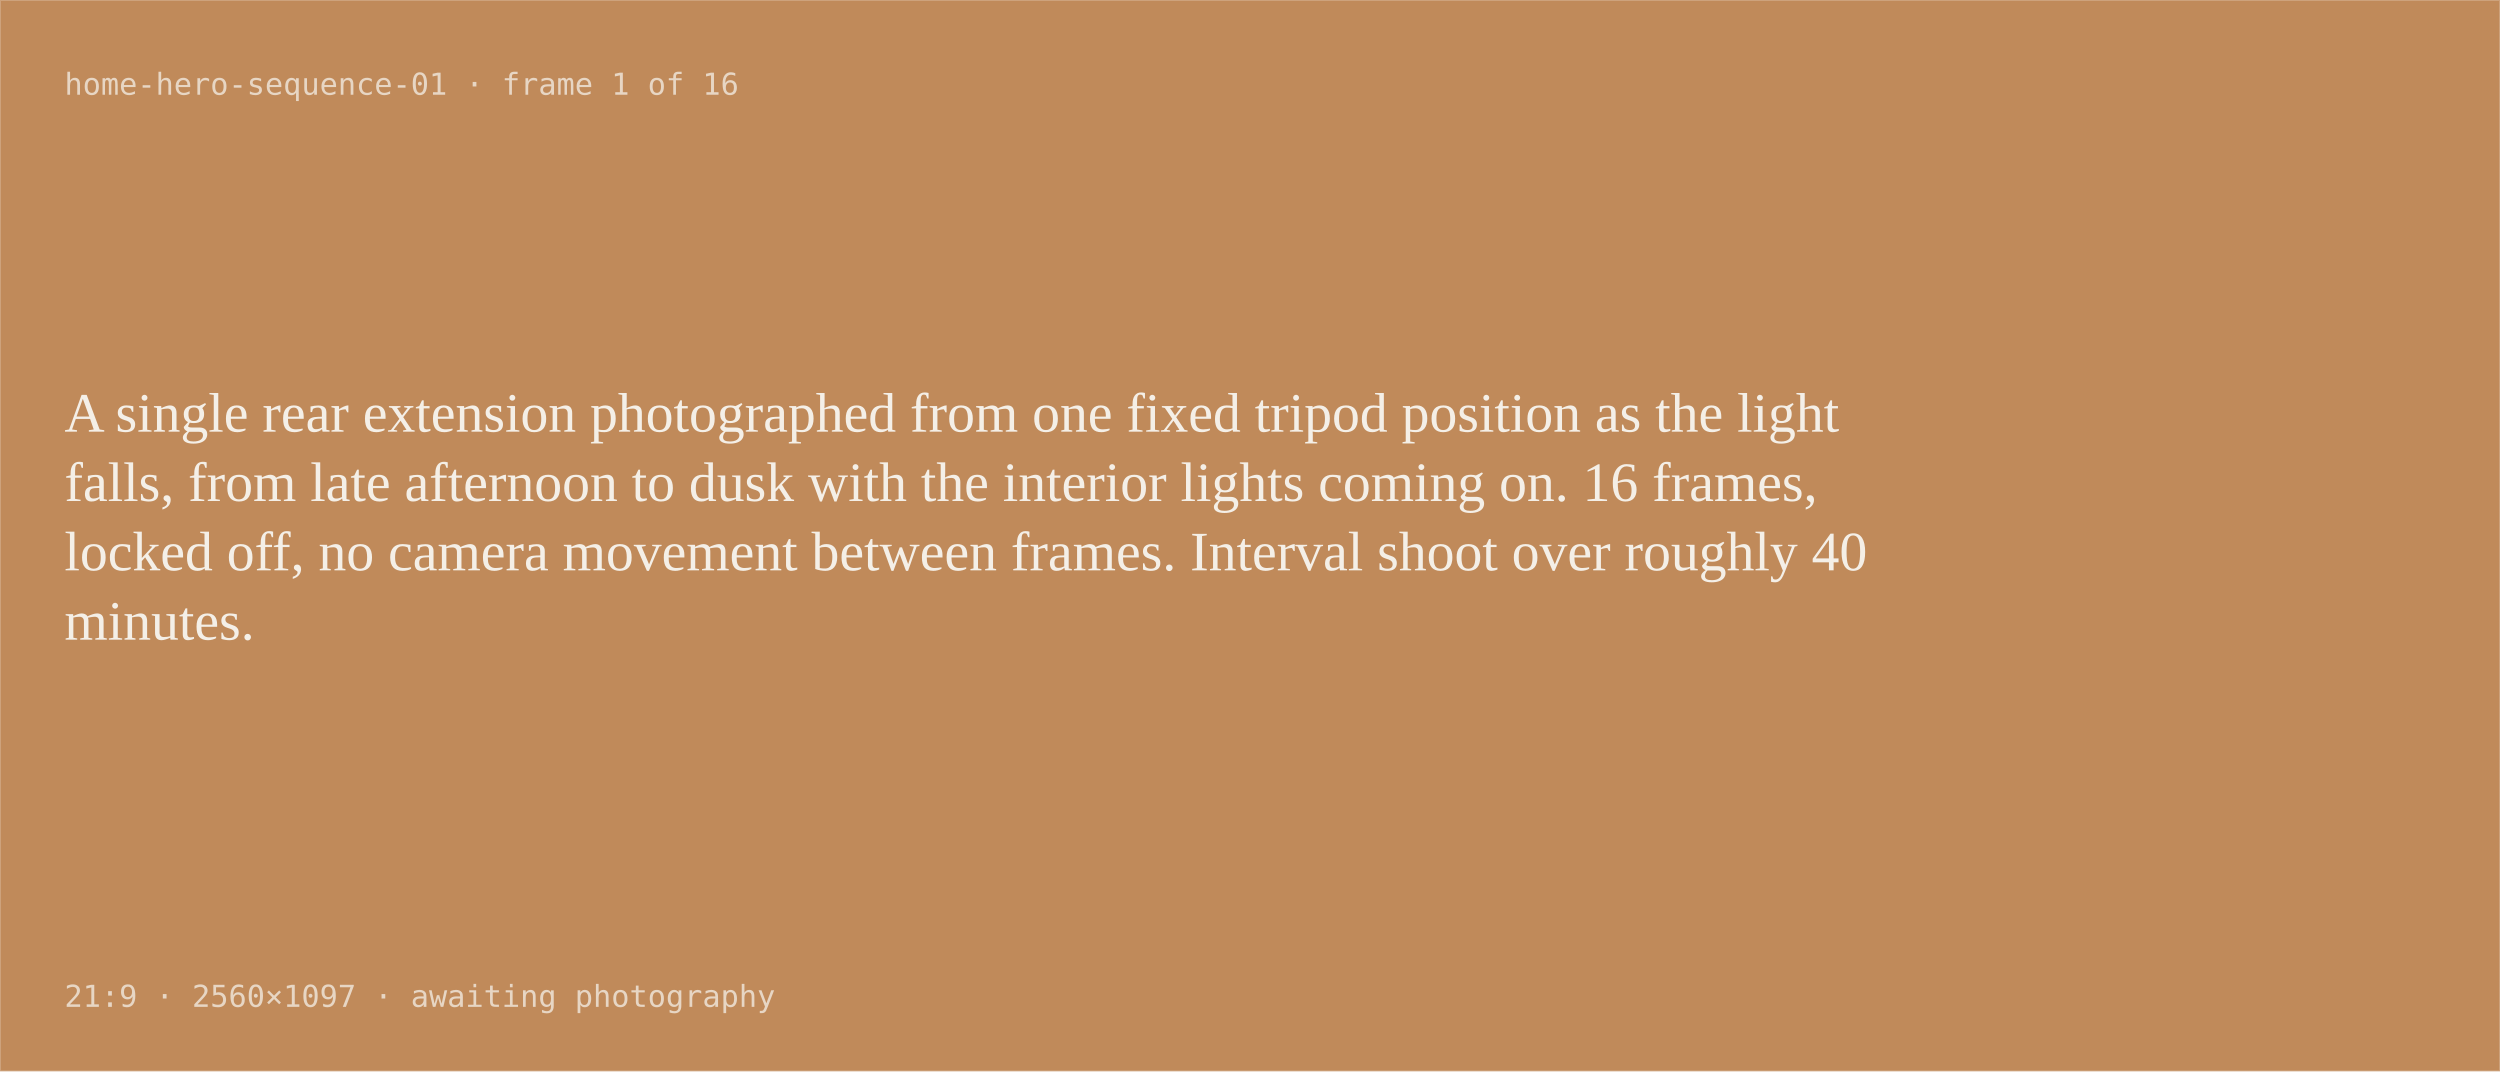
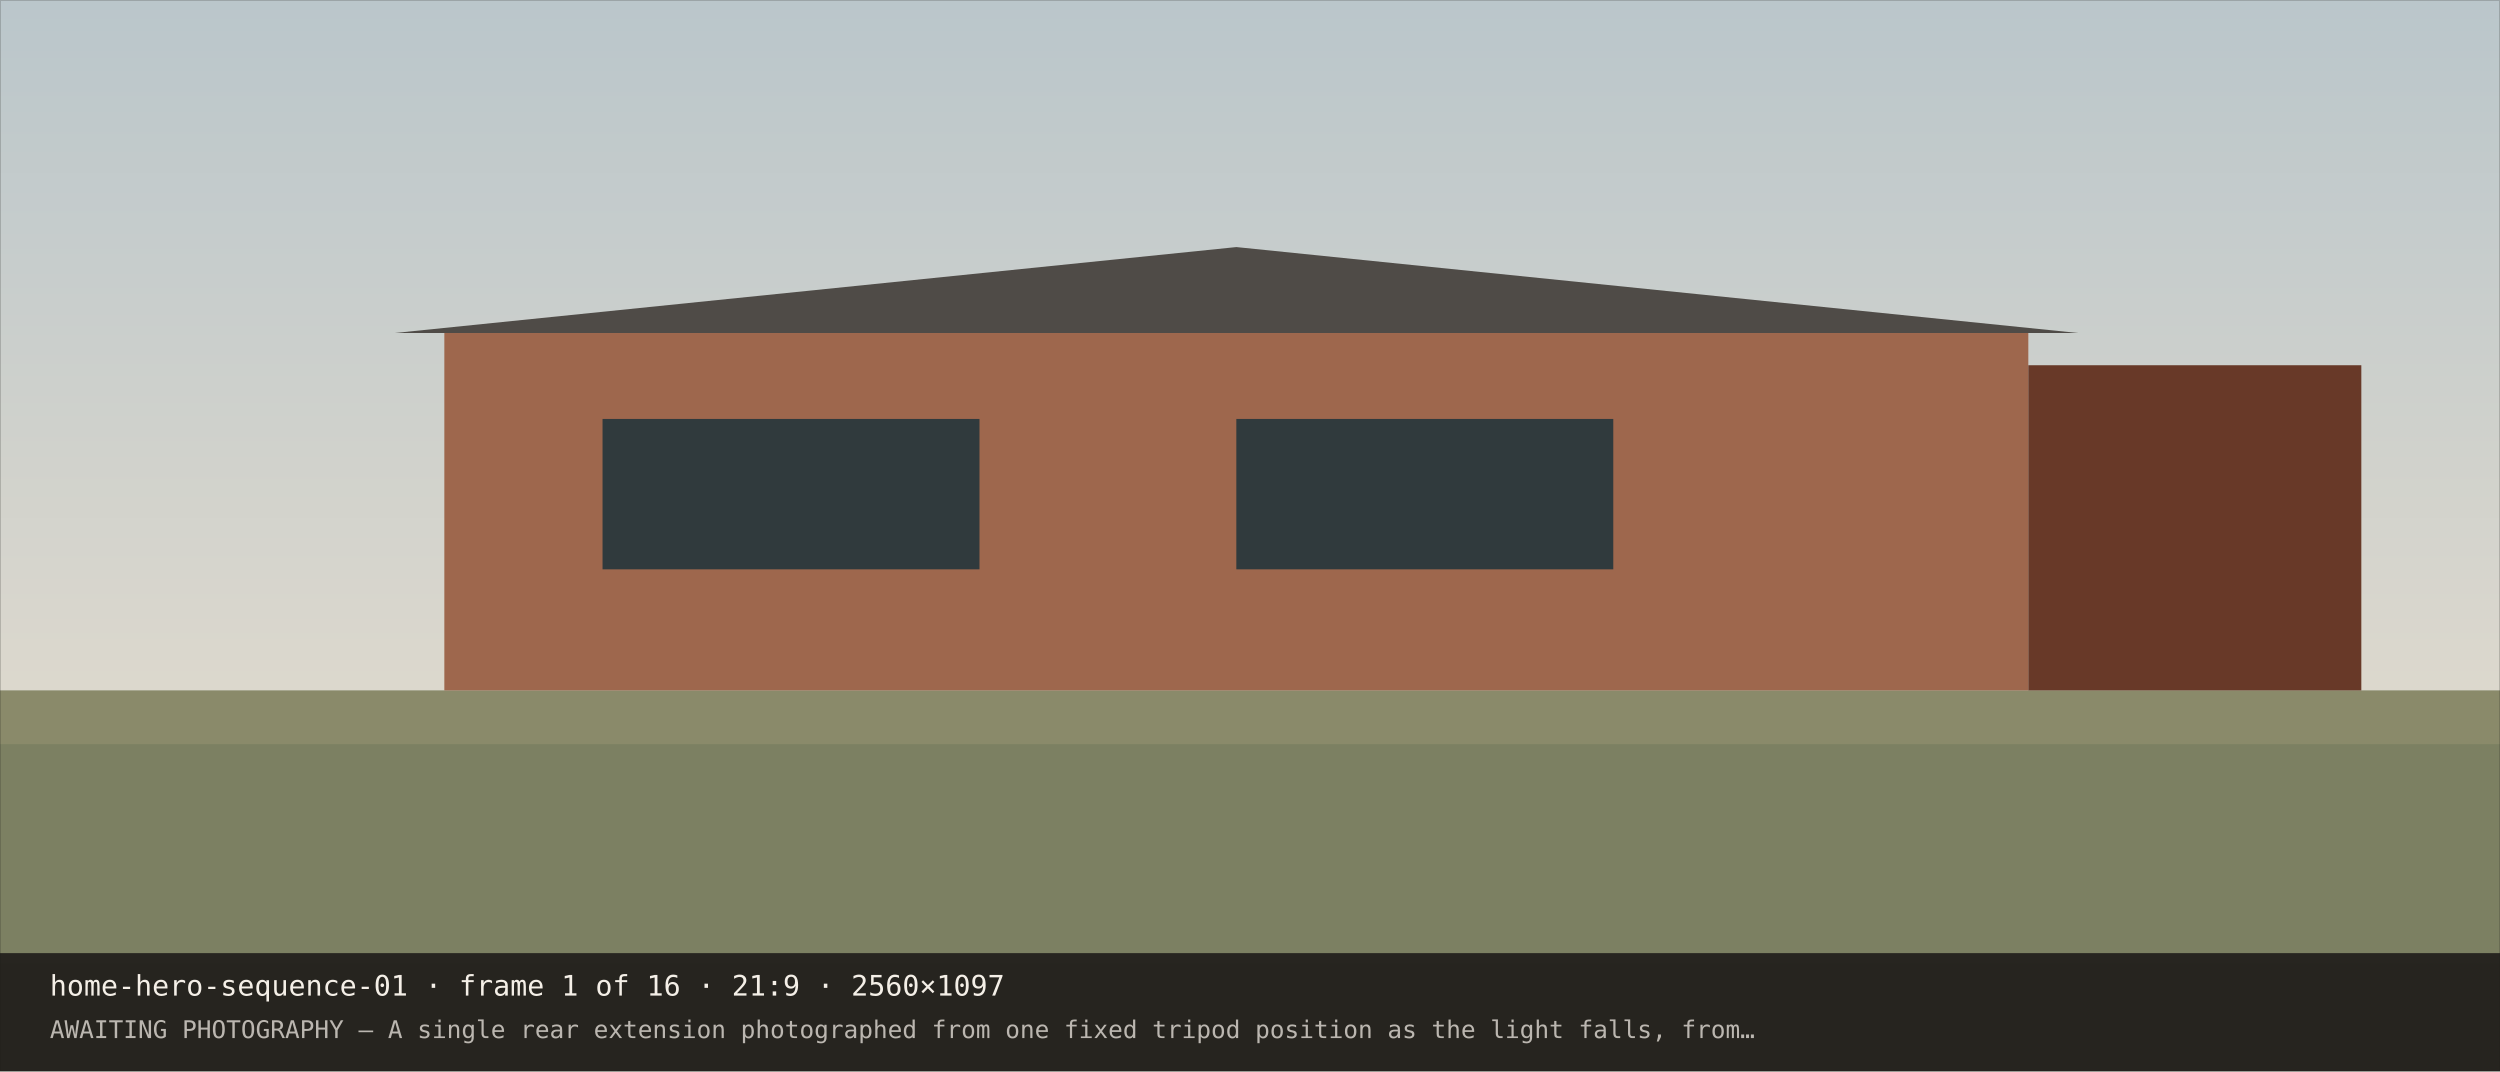
- <svg xmlns="http://www.w3.org/2000/svg" width="2560" height="1097" viewBox="0 0 2560 1097" role="img" aria-label="Placeholder awaiting photography: A single rear extension photographed from one fixed tripod position as the light falls, from late afternoon to dusk with the interior lights coming on. 16 frames, locked off, no camera movement between frames. Interval shoot over roughly 40 minutes.">
-   <rect width="2560" height="1097" fill="#c08a5a" />
-   <rect x="0.5" y="0.5" width="2559" height="1096" fill="none" stroke="#F4EFE7" stroke-opacity="0.25" />
-   <text x="66" y="97" font-family="ui-monospace, 'SF Mono', Menlo, monospace" font-size="31" fill="#F4EFE7" opacity="0.75">home-hero-sequence-01 · frame 1 of 16</text>
-   <text x="66" y="442" font-family="Georgia, 'Times New Roman', serif" font-size="57" fill="#F4EFE7">A single rear extension photographed from one fixed tripod position as the light</text>
-   <text x="66" y="513" font-family="Georgia, 'Times New Roman', serif" font-size="57" fill="#F4EFE7">falls, from late afternoon to dusk with the interior lights coming on. 16 frames,</text>
-   <text x="66" y="584" font-family="Georgia, 'Times New Roman', serif" font-size="57" fill="#F4EFE7">locked off, no camera movement between frames. Interval shoot over roughly 40</text>
-   <text x="66" y="655" font-family="Georgia, 'Times New Roman', serif" font-size="57" fill="#F4EFE7">minutes.</text>
-   <text x="66" y="1031" font-family="ui-monospace, 'SF Mono', Menlo, monospace" font-size="31" fill="#F4EFE7" opacity="0.75">21:9 · 2560×1097 · awaiting photography</text>
+ <svg xmlns="http://www.w3.org/2000/svg" width="2560" height="1097" viewBox="0 0 2560 1097" role="img" aria-label="Temporary placeholder awaiting photography: A single rear extension photographed from one fixed tripod position as the light falls, from late afternoon to dusk with the interior lights coming on. 16 frames, locked off, no camera movement between frames. Interval shoot over roughly 40 minutes.">
+   <defs>
+     <linearGradient id="sky" x1="0" y1="0" x2="0" y2="1">
+       <stop offset="0" stop-color="#bac6cb" />
+       <stop offset="1" stop-color="#dcd8cd" />
+     </linearGradient>
+   </defs>
+   <rect x="0" y="0" width="2560" height="707" fill="url(#sky)" />
+   <rect x="0" y="707" width="2560" height="390" fill="#7c8062" />
+   <rect x="0" y="707" width="2560" height="55" fill="#979371" opacity="0.5" />
+   <polygon points="404,341 1266,253 2128,341" fill="#4f4b47" />
+   <rect x="455" y="341" width="1622" height="366" fill="#9e674d" />
+   <rect x="2077" y="374" width="341" height="333" fill="#683928" />
+   <rect x="617" y="429" width="386" height="154" fill="#303a3d" />
+   <rect x="1266" y="429" width="386" height="154" fill="#303a3d" />
+   <rect x="0" y="987" width="2560" height="110" fill="#1B1917" opacity="0.1" />
+   <rect x="0" y="976" width="2560" height="121" fill="#1B1917" opacity="0.88" />
+   <text x="51" y="1019.5" font-family="ui-monospace, Menlo, monospace" font-size="29" fill="#F4EFE7">home-hero-sequence-01 · frame 1 of 16 · 21:9 · 2560×1097</text>
+   <text x="51" y="1063" font-family="ui-monospace, Menlo, monospace" font-size="25" fill="#F4EFE7" opacity="0.72">AWAITING PHOTOGRAPHY — A single rear extension photographed from one fixed tripod position as the light falls, from…</text>
+   <rect x="0.5" y="0.5" width="2559" height="1096" fill="none" stroke="#1B1917" stroke-opacity="0.2" />
</svg>
